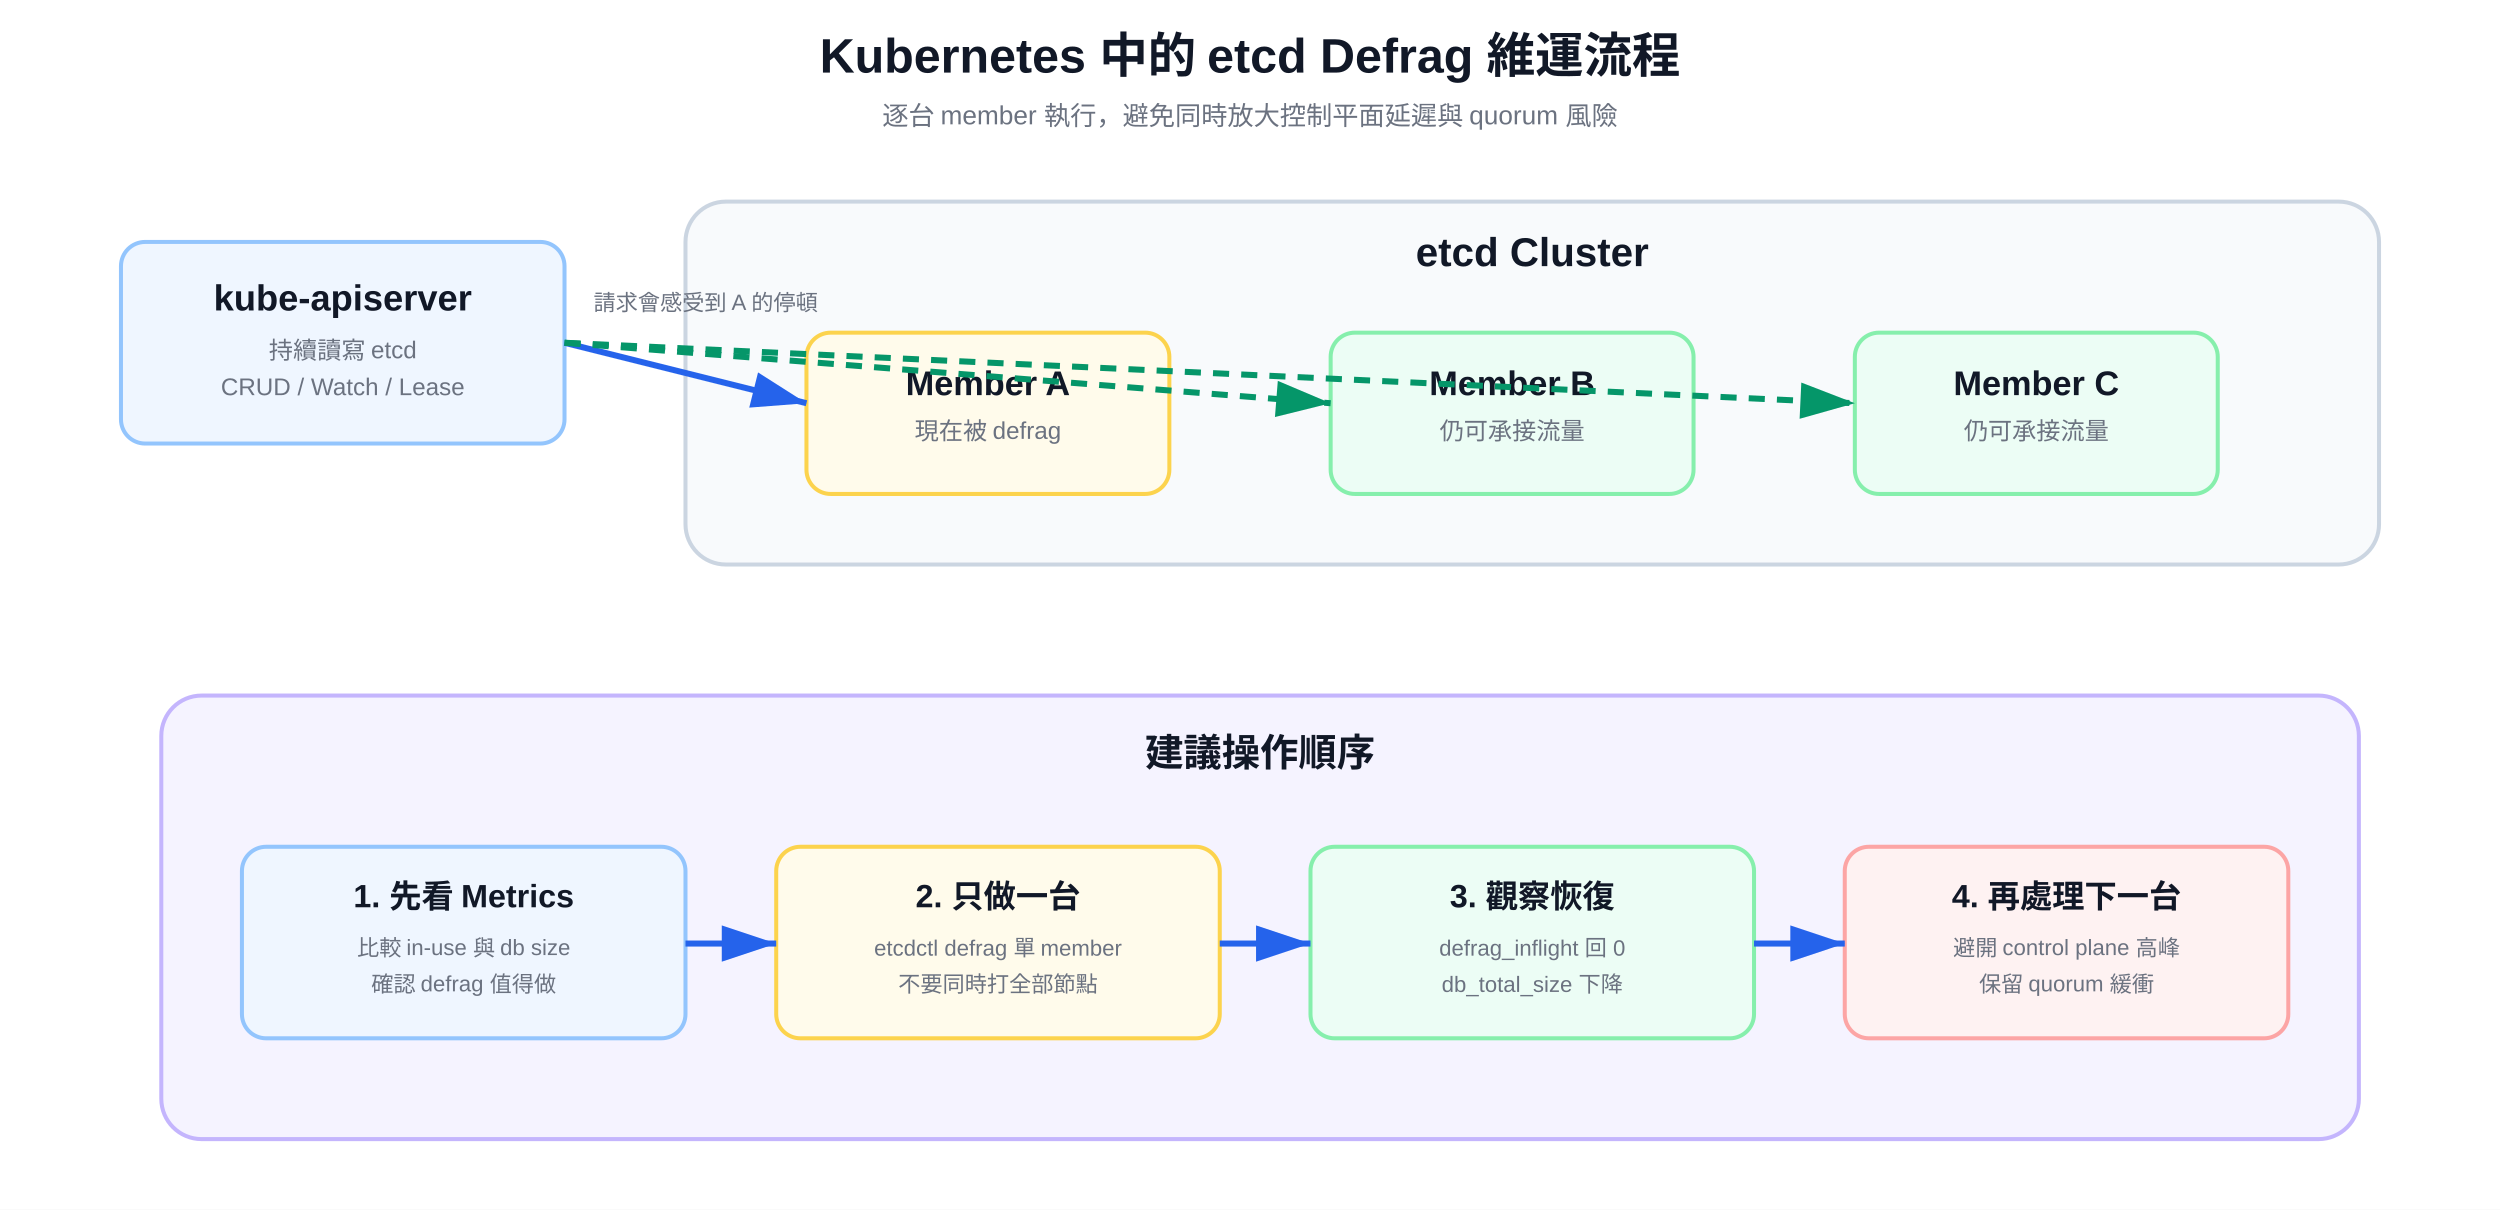
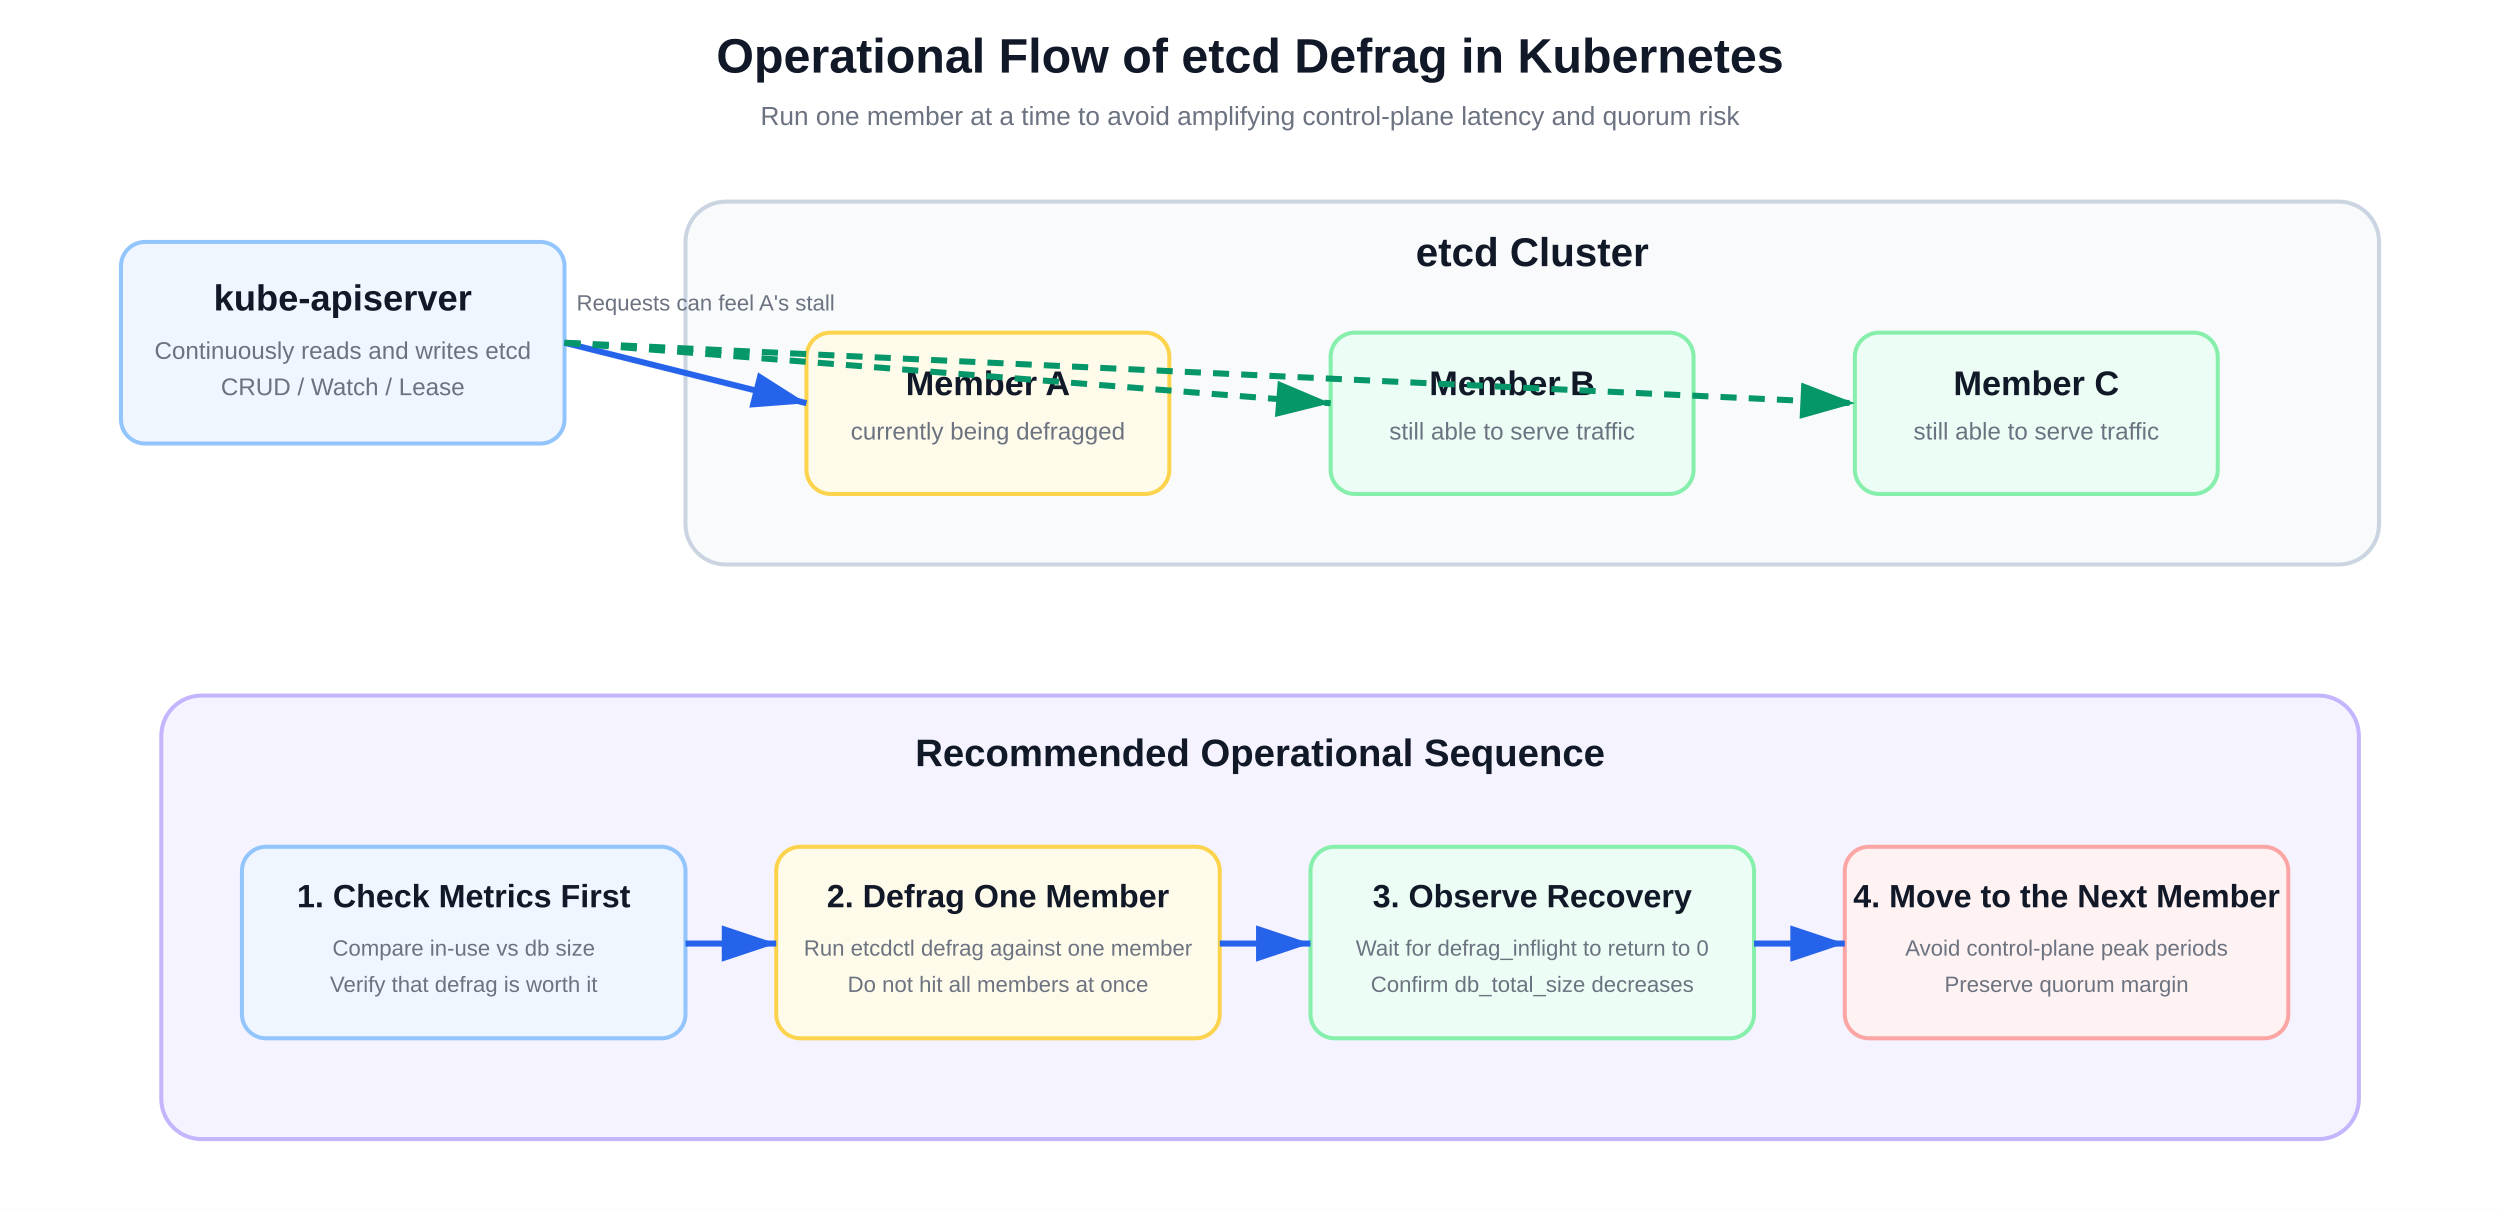
<svg xmlns="http://www.w3.org/2000/svg" viewBox="0 0 1240 600">
  <defs>
    <marker id="arrow" markerWidth="10" markerHeight="7" refX="9" refY="3.5" orient="auto">
      <polygon points="0 0.5, 9 3.5, 0 6.5" fill="#2563eb" />
    </marker>
    <marker id="arrow-green" markerWidth="10" markerHeight="7" refX="9" refY="3.5" orient="auto">
      <polygon points="0 0.5, 9 3.5, 0 6.5" fill="#059669" />
    </marker>
  </defs>
  <rect width="100%" height="100%" fill="#ffffff" />
-   <text x="620" y="36" font-family="-apple-system, 'Helvetica Neue', Arial, sans-serif" font-size="24" font-weight="700" fill="#111827" text-anchor="middle">Kubernetes 中的 etcd Defrag 維運流程</text>
-   <text x="620" y="62" font-family="-apple-system, 'Helvetica Neue', Arial, sans-serif" font-size="13" font-weight="400" fill="#6b7280" text-anchor="middle">逐台 member 執行，避免同時放大控制平面延遲與 quorum 風險</text>
+   <text x="620" y="36" font-family="-apple-system, 'Helvetica Neue', Arial, sans-serif" font-size="24" font-weight="700" fill="#111827" text-anchor="middle">Operational Flow of etcd Defrag in Kubernetes</text>
+   <text x="620" y="62" font-family="-apple-system, 'Helvetica Neue', Arial, sans-serif" font-size="13" font-weight="400" fill="#6b7280" text-anchor="middle">Run one member at a time to avoid amplifying control-plane latency and quorum risk</text>
  <rect x="60" y="120" width="220" height="100" rx="12" fill="#eff6ff" stroke="#93c5fd" stroke-width="2" />
  <text x="170" y="154" font-family="-apple-system, 'Helvetica Neue', Arial, sans-serif" font-size="18" font-weight="700" fill="#111827" text-anchor="middle">kube-apiserver</text>
-   <text x="170" y="178" font-family="-apple-system, 'Helvetica Neue', Arial, sans-serif" font-size="12" font-weight="400" fill="#6b7280" text-anchor="middle">持續讀寫 etcd</text>
+   <text x="170" y="178" font-family="-apple-system, 'Helvetica Neue', Arial, sans-serif" font-size="12" font-weight="400" fill="#6b7280" text-anchor="middle">Continuously reads and writes etcd</text>
  <text x="170" y="196" font-family="-apple-system, 'Helvetica Neue', Arial, sans-serif" font-size="12" font-weight="400" fill="#6b7280" text-anchor="middle">CRUD / Watch / Lease</text>
  <rect x="340" y="100" width="840" height="180" rx="20" fill="#f8fafc" stroke="#cbd5e1" stroke-width="2" />
  <text x="760" y="132" font-family="-apple-system, 'Helvetica Neue', Arial, sans-serif" font-size="20" font-weight="700" fill="#111827" text-anchor="middle">etcd Cluster</text>
  <rect x="400" y="165" width="180" height="80" rx="12" fill="#fffbeb" stroke="#fcd34d" stroke-width="2" />
  <text x="490" y="196" font-family="-apple-system, 'Helvetica Neue', Arial, sans-serif" font-size="17" font-weight="700" fill="#111827" text-anchor="middle">Member A</text>
-   <text x="490" y="218" font-family="-apple-system, 'Helvetica Neue', Arial, sans-serif" font-size="12" font-weight="400" fill="#6b7280" text-anchor="middle">現在被 defrag</text>
+   <text x="490" y="218" font-family="-apple-system, 'Helvetica Neue', Arial, sans-serif" font-size="12" font-weight="400" fill="#6b7280" text-anchor="middle">currently being defragged</text>
  <rect x="660" y="165" width="180" height="80" rx="12" fill="#ecfdf5" stroke="#86efac" stroke-width="2" />
  <text x="750" y="196" font-family="-apple-system, 'Helvetica Neue', Arial, sans-serif" font-size="17" font-weight="700" fill="#111827" text-anchor="middle">Member B</text>
-   <text x="750" y="218" font-family="-apple-system, 'Helvetica Neue', Arial, sans-serif" font-size="12" font-weight="400" fill="#6b7280" text-anchor="middle">仍可承接流量</text>
+   <text x="750" y="218" font-family="-apple-system, 'Helvetica Neue', Arial, sans-serif" font-size="12" font-weight="400" fill="#6b7280" text-anchor="middle">still able to serve traffic</text>
  <rect x="920" y="165" width="180" height="80" rx="12" fill="#ecfdf5" stroke="#86efac" stroke-width="2" />
  <text x="1010" y="196" font-family="-apple-system, 'Helvetica Neue', Arial, sans-serif" font-size="17" font-weight="700" fill="#111827" text-anchor="middle">Member C</text>
-   <text x="1010" y="218" font-family="-apple-system, 'Helvetica Neue', Arial, sans-serif" font-size="12" font-weight="400" fill="#6b7280" text-anchor="middle">仍可承接流量</text>
+   <text x="1010" y="218" font-family="-apple-system, 'Helvetica Neue', Arial, sans-serif" font-size="12" font-weight="400" fill="#6b7280" text-anchor="middle">still able to serve traffic</text>
  <line x1="280" y1="170" x2="400" y2="200" stroke="#2563eb" stroke-width="3" marker-end="url(#arrow)" />
  <line x1="280" y1="170" x2="660" y2="200" stroke="#059669" stroke-width="3" stroke-dasharray="8 6" marker-end="url(#arrow-green)" />
  <line x1="280" y1="170" x2="920" y2="200" stroke="#059669" stroke-width="3" stroke-dasharray="8 6" marker-end="url(#arrow-green)" />
-   <text x="350" y="154" font-family="-apple-system, 'Helvetica Neue', Arial, sans-serif" font-size="11" font-weight="400" fill="#6b7280" text-anchor="middle">請求會感受到 A 的停頓</text>
+   <text x="350" y="154" font-family="-apple-system, 'Helvetica Neue', Arial, sans-serif" font-size="11" font-weight="400" fill="#6b7280" text-anchor="middle">Requests can feel A's stall</text>
  <rect x="80" y="345" width="1090" height="220" rx="20" fill="#f5f3ff" stroke="#c4b5fd" stroke-width="2" />
-   <text x="625" y="380" font-family="-apple-system, 'Helvetica Neue', Arial, sans-serif" font-size="19" font-weight="700" fill="#111827" text-anchor="middle">建議操作順序</text>
+   <text x="625" y="380" font-family="-apple-system, 'Helvetica Neue', Arial, sans-serif" font-size="19" font-weight="700" fill="#111827" text-anchor="middle">Recommended Operational Sequence</text>
  <rect x="120" y="420" width="220" height="95" rx="12" fill="#eff6ff" stroke="#93c5fd" stroke-width="2" />
-   <text x="230" y="450" font-family="-apple-system, 'Helvetica Neue', Arial, sans-serif" font-size="16" font-weight="700" fill="#111827" text-anchor="middle">1. 先看 Metrics</text>
-   <text x="230" y="474" font-family="-apple-system, 'Helvetica Neue', Arial, sans-serif" font-size="11" font-weight="400" fill="#6b7280" text-anchor="middle">比較 in-use 與 db size</text>
-   <text x="230" y="492" font-family="-apple-system, 'Helvetica Neue', Arial, sans-serif" font-size="11" font-weight="400" fill="#6b7280" text-anchor="middle">確認 defrag 值得做</text>
+   <text x="230" y="450" font-family="-apple-system, 'Helvetica Neue', Arial, sans-serif" font-size="16" font-weight="700" fill="#111827" text-anchor="middle">1. Check Metrics First</text>
+   <text x="230" y="474" font-family="-apple-system, 'Helvetica Neue', Arial, sans-serif" font-size="11" font-weight="400" fill="#6b7280" text-anchor="middle">Compare in-use vs db size</text>
+   <text x="230" y="492" font-family="-apple-system, 'Helvetica Neue', Arial, sans-serif" font-size="11" font-weight="400" fill="#6b7280" text-anchor="middle">Verify that defrag is worth it</text>
  <rect x="385" y="420" width="220" height="95" rx="12" fill="#fffbeb" stroke="#fcd34d" stroke-width="2" />
-   <text x="495" y="450" font-family="-apple-system, 'Helvetica Neue', Arial, sans-serif" font-size="16" font-weight="700" fill="#111827" text-anchor="middle">2. 只做一台</text>
-   <text x="495" y="474" font-family="-apple-system, 'Helvetica Neue', Arial, sans-serif" font-size="11" font-weight="400" fill="#6b7280" text-anchor="middle">etcdctl defrag 單 member</text>
-   <text x="495" y="492" font-family="-apple-system, 'Helvetica Neue', Arial, sans-serif" font-size="11" font-weight="400" fill="#6b7280" text-anchor="middle">不要同時打全部節點</text>
+   <text x="495" y="450" font-family="-apple-system, 'Helvetica Neue', Arial, sans-serif" font-size="16" font-weight="700" fill="#111827" text-anchor="middle">2. Defrag One Member</text>
+   <text x="495" y="474" font-family="-apple-system, 'Helvetica Neue', Arial, sans-serif" font-size="11" font-weight="400" fill="#6b7280" text-anchor="middle">Run etcdctl defrag against one member</text>
+   <text x="495" y="492" font-family="-apple-system, 'Helvetica Neue', Arial, sans-serif" font-size="11" font-weight="400" fill="#6b7280" text-anchor="middle">Do not hit all members at once</text>
  <rect x="650" y="420" width="220" height="95" rx="12" fill="#ecfdf5" stroke="#86efac" stroke-width="2" />
-   <text x="760" y="450" font-family="-apple-system, 'Helvetica Neue', Arial, sans-serif" font-size="16" font-weight="700" fill="#111827" text-anchor="middle">3. 觀察恢復</text>
-   <text x="760" y="474" font-family="-apple-system, 'Helvetica Neue', Arial, sans-serif" font-size="11" font-weight="400" fill="#6b7280" text-anchor="middle">defrag_inflight 回 0</text>
-   <text x="760" y="492" font-family="-apple-system, 'Helvetica Neue', Arial, sans-serif" font-size="11" font-weight="400" fill="#6b7280" text-anchor="middle">db_total_size 下降</text>
+   <text x="760" y="450" font-family="-apple-system, 'Helvetica Neue', Arial, sans-serif" font-size="16" font-weight="700" fill="#111827" text-anchor="middle">3. Observe Recovery</text>
+   <text x="760" y="474" font-family="-apple-system, 'Helvetica Neue', Arial, sans-serif" font-size="11" font-weight="400" fill="#6b7280" text-anchor="middle">Wait for defrag_inflight to return to 0</text>
+   <text x="760" y="492" font-family="-apple-system, 'Helvetica Neue', Arial, sans-serif" font-size="11" font-weight="400" fill="#6b7280" text-anchor="middle">Confirm db_total_size decreases</text>
  <rect x="915" y="420" width="220" height="95" rx="12" fill="#fef2f2" stroke="#fca5a5" stroke-width="2" />
-   <text x="1025" y="450" font-family="-apple-system, 'Helvetica Neue', Arial, sans-serif" font-size="16" font-weight="700" fill="#111827" text-anchor="middle">4. 再處理下一台</text>
-   <text x="1025" y="474" font-family="-apple-system, 'Helvetica Neue', Arial, sans-serif" font-size="11" font-weight="400" fill="#6b7280" text-anchor="middle">避開 control plane 高峰</text>
-   <text x="1025" y="492" font-family="-apple-system, 'Helvetica Neue', Arial, sans-serif" font-size="11" font-weight="400" fill="#6b7280" text-anchor="middle">保留 quorum 緩衝</text>
+   <text x="1025" y="450" font-family="-apple-system, 'Helvetica Neue', Arial, sans-serif" font-size="16" font-weight="700" fill="#111827" text-anchor="middle">4. Move to the Next Member</text>
+   <text x="1025" y="474" font-family="-apple-system, 'Helvetica Neue', Arial, sans-serif" font-size="11" font-weight="400" fill="#6b7280" text-anchor="middle">Avoid control-plane peak periods</text>
+   <text x="1025" y="492" font-family="-apple-system, 'Helvetica Neue', Arial, sans-serif" font-size="11" font-weight="400" fill="#6b7280" text-anchor="middle">Preserve quorum margin</text>
  <line x1="340" y1="468" x2="385" y2="468" stroke="#2563eb" stroke-width="3" marker-end="url(#arrow)" />
  <line x1="605" y1="468" x2="650" y2="468" stroke="#2563eb" stroke-width="3" marker-end="url(#arrow)" />
  <line x1="870" y1="468" x2="915" y2="468" stroke="#2563eb" stroke-width="3" marker-end="url(#arrow)" />
</svg>
